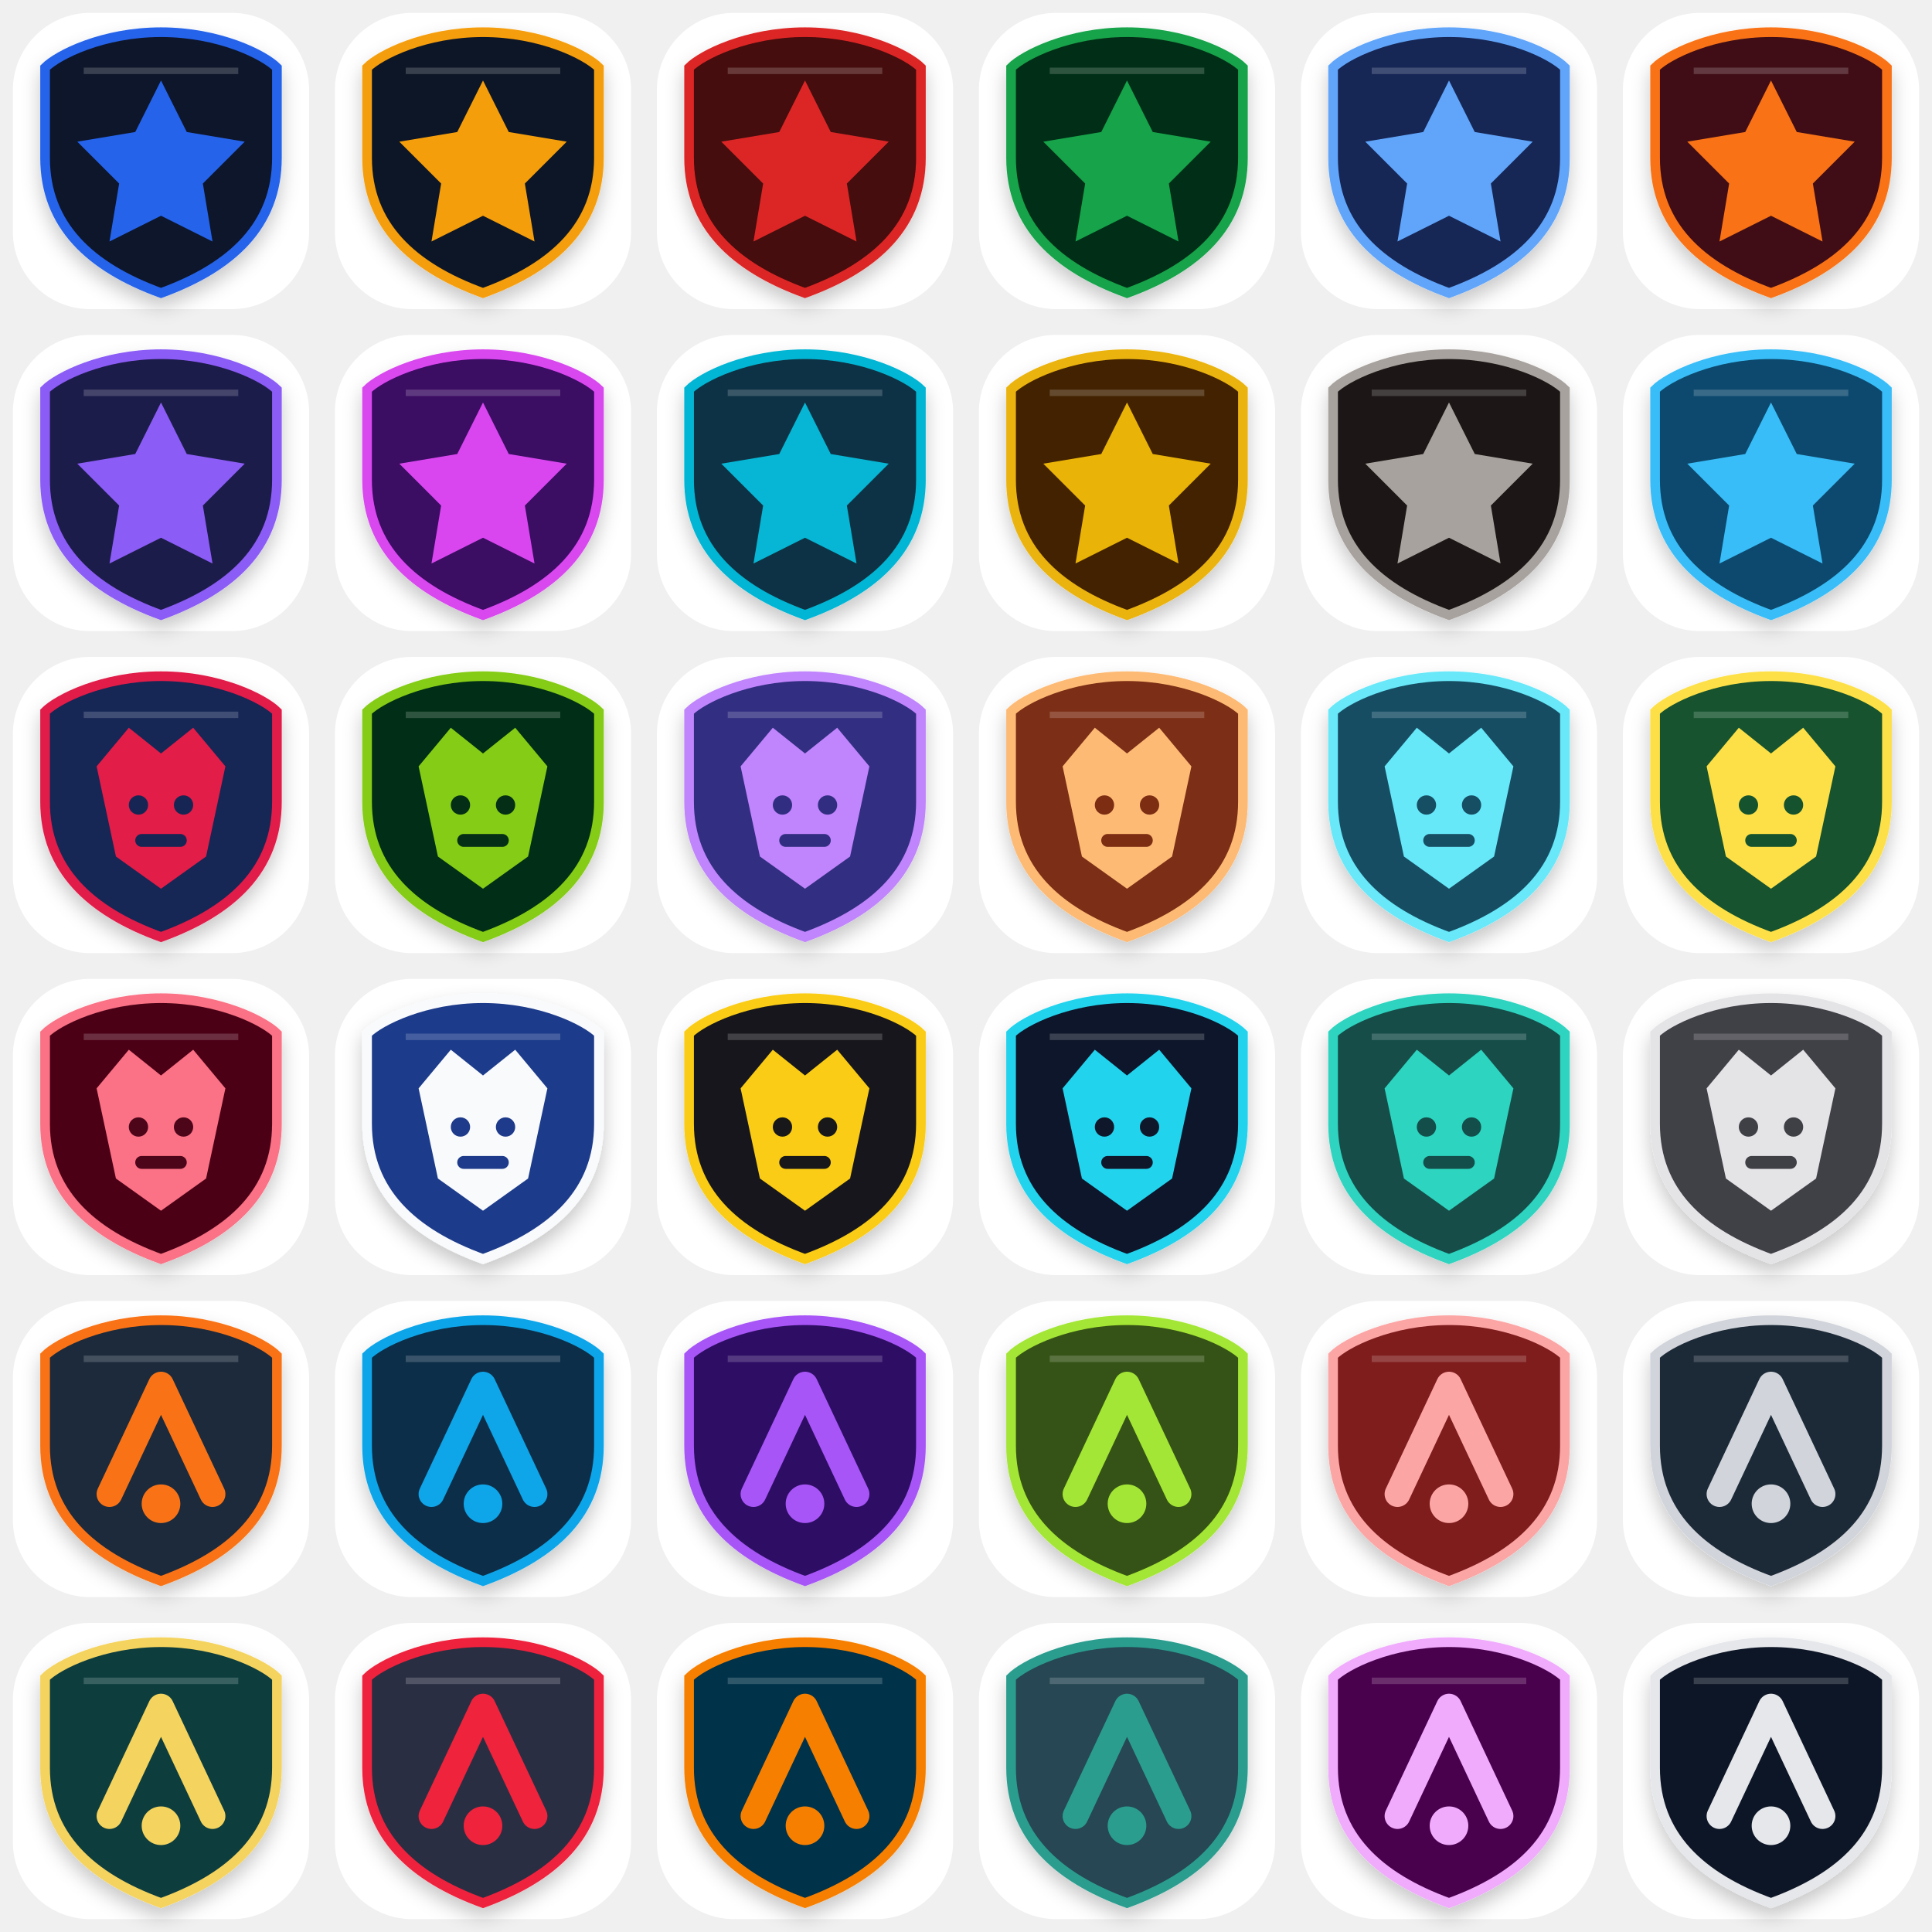
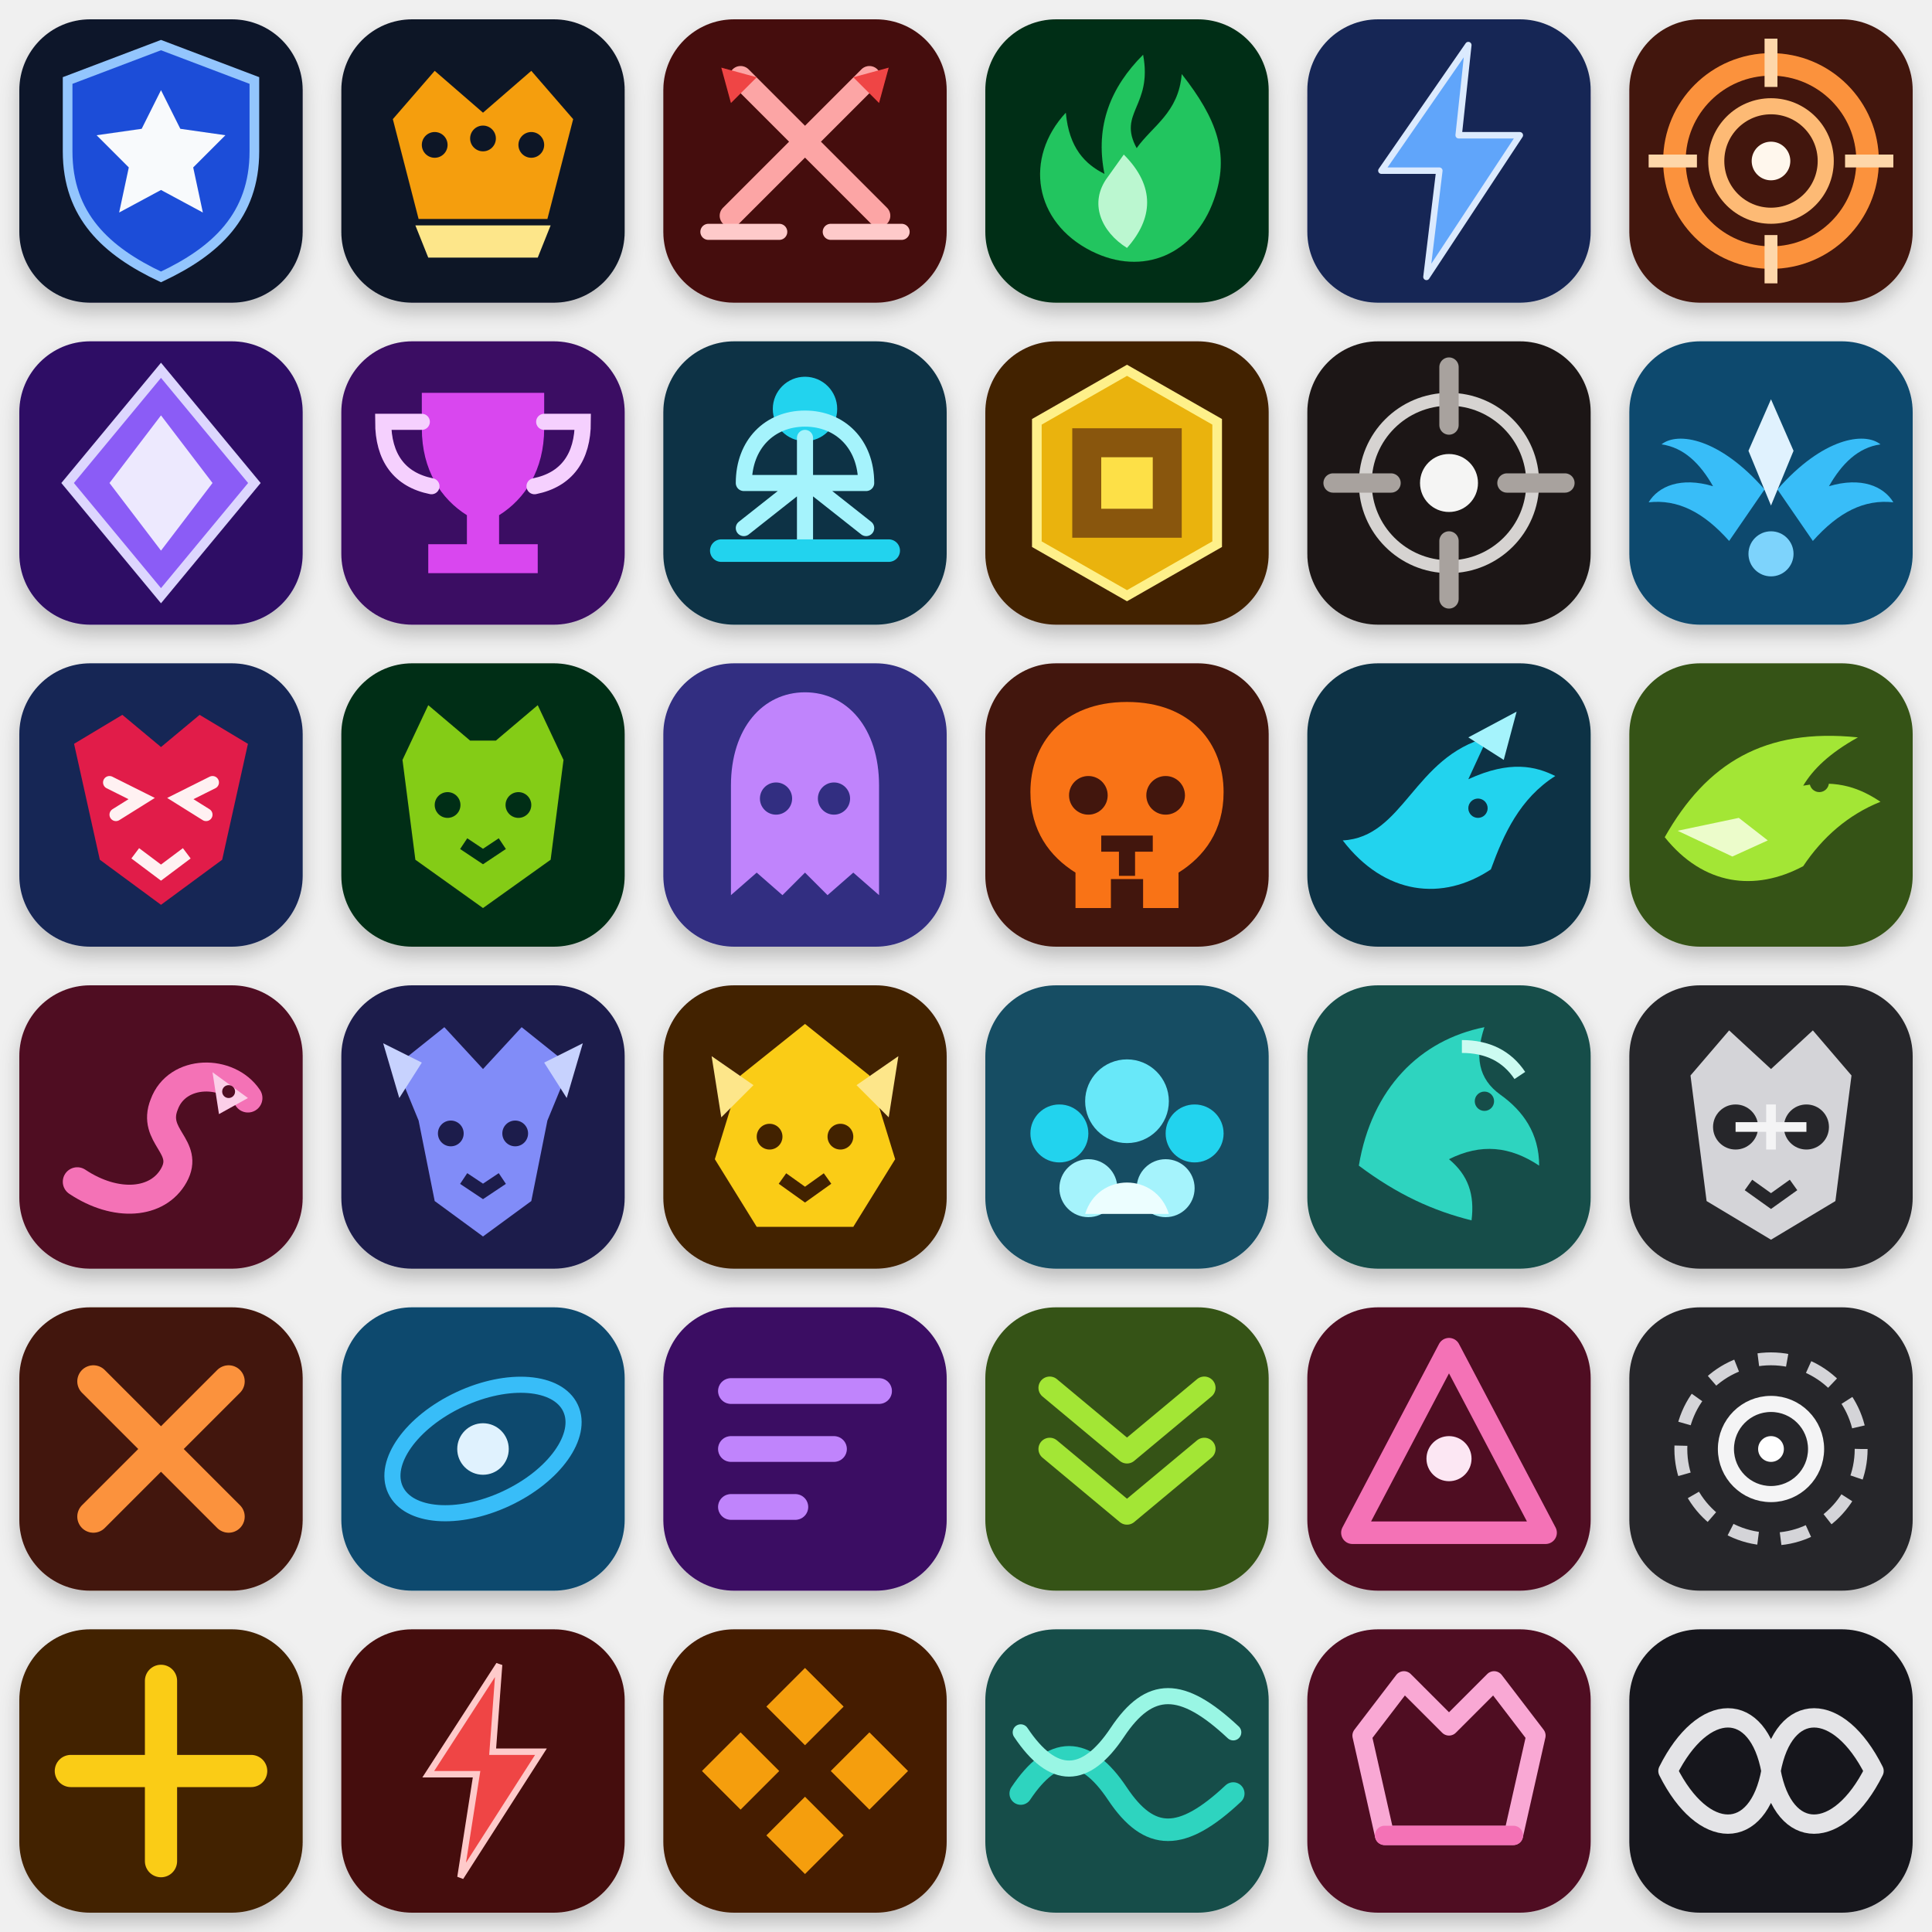
<svg xmlns="http://www.w3.org/2000/svg" width="600" height="600" viewBox="0 0 600 600">
  <defs>
    <filter id="shadow" x="-30%" y="-30%" width="160%" height="160%">
      <feDropShadow dx="0" dy="3" stdDeviation="3" flood-opacity=".22" />
    </filter>
  </defs>
  <view id="classic-01" viewBox="0 0 100 100" />
  <view id="classic-02" viewBox="100 0 100 100" />
  <view id="classic-03" viewBox="200 0 100 100" />
  <view id="classic-04" viewBox="300 0 100 100" />
  <view id="classic-05" viewBox="400 0 100 100" />
  <view id="classic-06" viewBox="500 0 100 100" />
  <view id="classic-07" viewBox="0 100 100 100" />
  <view id="classic-08" viewBox="100 100 100 100" />
  <view id="classic-09" viewBox="200 100 100 100" />
  <view id="classic-10" viewBox="300 100 100 100" />
  <view id="classic-11" viewBox="400 100 100 100" />
  <view id="classic-12" viewBox="500 100 100 100" />
  <view id="mascot-01" viewBox="0 200 100 100" />
  <view id="mascot-02" viewBox="100 200 100 100" />
  <view id="mascot-03" viewBox="200 200 100 100" />
  <view id="mascot-04" viewBox="300 200 100 100" />
  <view id="mascot-05" viewBox="400 200 100 100" />
  <view id="mascot-06" viewBox="500 200 100 100" />
  <view id="mascot-07" viewBox="0 300 100 100" />
  <view id="mascot-08" viewBox="100 300 100 100" />
  <view id="mascot-09" viewBox="200 300 100 100" />
  <view id="mascot-10" viewBox="300 300 100 100" />
  <view id="mascot-11" viewBox="400 300 100 100" />
  <view id="mascot-12" viewBox="500 300 100 100" />
  <view id="minimal-01" viewBox="0 400 100 100" />
  <view id="minimal-02" viewBox="100 400 100 100" />
  <view id="minimal-03" viewBox="200 400 100 100" />
  <view id="minimal-04" viewBox="300 400 100 100" />
  <view id="minimal-05" viewBox="400 400 100 100" />
  <view id="minimal-06" viewBox="500 400 100 100" />
  <view id="minimal-07" viewBox="0 500 100 100" />
  <view id="minimal-08" viewBox="100 500 100 100" />
  <view id="minimal-09" viewBox="200 500 100 100" />
  <view id="minimal-10" viewBox="300 500 100 100" />
  <view id="minimal-11" viewBox="400 500 100 100" />
  <view id="minimal-12" viewBox="500 500 100 100" />
-   <g transform="translate(0 0)">
-     <rect x="4" y="4" width="92" height="92" rx="24" fill="#fff" />
-     <path d="M50 10C68 10 82 17 86 21v28c0 21-14 34-36 42C28 83 14 70 14 49V21c4-4 18-11 36-11z" fill="#0F172A" stroke="#2563EB" stroke-width="3" filter="url(#shadow)" />
-     <path d="M50 25l8 16 18 3-13 13 3 18-16-8-16 8 3-18-13-13 18-3z" fill="#2563EB" />
-     <path d="M26 22h48" stroke="#fff" stroke-opacity=".18" stroke-width="2" />
-   </g>
-   <g transform="translate(100 0)">
-     <rect x="4" y="4" width="92" height="92" rx="24" fill="#fff" />
-     <path d="M50 10C68 10 82 17 86 21v28c0 21-14 34-36 42C28 83 14 70 14 49V21c4-4 18-11 36-11z" fill="#111827" stroke="#F59E0B" stroke-width="3" filter="url(#shadow)" />
-     <path d="M50 25l8 16 18 3-13 13 3 18-16-8-16 8 3-18-13-13 18-3z" fill="#F59E0B" />
-     <path d="M26 22h48" stroke="#fff" stroke-opacity=".18" stroke-width="2" />
-   </g>
-   <g transform="translate(200 0)">
-     <rect x="4" y="4" width="92" height="92" rx="24" fill="#fff" />
-     <path d="M50 10C68 10 82 17 86 21v28c0 21-14 34-36 42C28 83 14 70 14 49V21c4-4 18-11 36-11z" fill="#450A0A" stroke="#DC2626" stroke-width="3" filter="url(#shadow)" />
-     <path d="M50 25l8 16 18 3-13 13 3 18-16-8-16 8 3-18-13-13 18-3z" fill="#DC2626" />
-     <path d="M26 22h48" stroke="#fff" stroke-opacity=".18" stroke-width="2" />
-   </g>
-   <g transform="translate(300 0)">
-     <rect x="4" y="4" width="92" height="92" rx="24" fill="#fff" />
-     <path d="M50 10C68 10 82 17 86 21v28c0 21-14 34-36 42C28 83 14 70 14 49V21c4-4 18-11 36-11z" fill="#052E16" stroke="#16A34A" stroke-width="3" filter="url(#shadow)" />
-     <path d="M50 25l8 16 18 3-13 13 3 18-16-8-16 8 3-18-13-13 18-3z" fill="#16A34A" />
-     <path d="M26 22h48" stroke="#fff" stroke-opacity=".18" stroke-width="2" />
-   </g>
-   <g transform="translate(400 0)">
-     <rect x="4" y="4" width="92" height="92" rx="24" fill="#fff" />
-     <path d="M50 10C68 10 82 17 86 21v28c0 21-14 34-36 42C28 83 14 70 14 49V21c4-4 18-11 36-11z" fill="#172554" stroke="#60A5FA" stroke-width="3" filter="url(#shadow)" />
-     <path d="M50 25l8 16 18 3-13 13 3 18-16-8-16 8 3-18-13-13 18-3z" fill="#60A5FA" />
-     <path d="M26 22h48" stroke="#fff" stroke-opacity=".18" stroke-width="2" />
-   </g>
-   <g transform="translate(500 0)">
-     <rect x="4" y="4" width="92" height="92" rx="24" fill="#fff" />
-     <path d="M50 10C68 10 82 17 86 21v28c0 21-14 34-36 42C28 83 14 70 14 49V21c4-4 18-11 36-11z" fill="#3F0D12" stroke="#F97316" stroke-width="3" filter="url(#shadow)" />
-     <path d="M50 25l8 16 18 3-13 13 3 18-16-8-16 8 3-18-13-13 18-3z" fill="#F97316" />
-     <path d="M26 22h48" stroke="#fff" stroke-opacity=".18" stroke-width="2" />
-   </g>
-   <g transform="translate(0 100)">
-     <rect x="4" y="4" width="92" height="92" rx="24" fill="#fff" />
-     <path d="M50 10C68 10 82 17 86 21v28c0 21-14 34-36 42C28 83 14 70 14 49V21c4-4 18-11 36-11z" fill="#1E1B4B" stroke="#8B5CF6" stroke-width="3" filter="url(#shadow)" />
-     <path d="M50 25l8 16 18 3-13 13 3 18-16-8-16 8 3-18-13-13 18-3z" fill="#8B5CF6" />
-     <path d="M26 22h48" stroke="#fff" stroke-opacity=".18" stroke-width="2" />
-   </g>
-   <g transform="translate(100 100)">
-     <rect x="4" y="4" width="92" height="92" rx="24" fill="#fff" />
-     <path d="M50 10C68 10 82 17 86 21v28c0 21-14 34-36 42C28 83 14 70 14 49V21c4-4 18-11 36-11z" fill="#3B0764" stroke="#D946EF" stroke-width="3" filter="url(#shadow)" />
-     <path d="M50 25l8 16 18 3-13 13 3 18-16-8-16 8 3-18-13-13 18-3z" fill="#D946EF" />
-     <path d="M26 22h48" stroke="#fff" stroke-opacity=".18" stroke-width="2" />
-   </g>
-   <g transform="translate(200 100)">
-     <rect x="4" y="4" width="92" height="92" rx="24" fill="#fff" />
-     <path d="M50 10C68 10 82 17 86 21v28c0 21-14 34-36 42C28 83 14 70 14 49V21c4-4 18-11 36-11z" fill="#083344" stroke="#06B6D4" stroke-width="3" filter="url(#shadow)" />
-     <path d="M50 25l8 16 18 3-13 13 3 18-16-8-16 8 3-18-13-13 18-3z" fill="#06B6D4" />
-     <path d="M26 22h48" stroke="#fff" stroke-opacity=".18" stroke-width="2" />
-   </g>
-   <g transform="translate(300 100)">
-     <rect x="4" y="4" width="92" height="92" rx="24" fill="#fff" />
-     <path d="M50 10C68 10 82 17 86 21v28c0 21-14 34-36 42C28 83 14 70 14 49V21c4-4 18-11 36-11z" fill="#422006" stroke="#EAB308" stroke-width="3" filter="url(#shadow)" />
-     <path d="M50 25l8 16 18 3-13 13 3 18-16-8-16 8 3-18-13-13 18-3z" fill="#EAB308" />
-     <path d="M26 22h48" stroke="#fff" stroke-opacity=".18" stroke-width="2" />
-   </g>
-   <g transform="translate(400 100)">
-     <rect x="4" y="4" width="92" height="92" rx="24" fill="#fff" />
-     <path d="M50 10C68 10 82 17 86 21v28c0 21-14 34-36 42C28 83 14 70 14 49V21c4-4 18-11 36-11z" fill="#1C1917" stroke="#A8A29E" stroke-width="3" filter="url(#shadow)" />
-     <path d="M50 25l8 16 18 3-13 13 3 18-16-8-16 8 3-18-13-13 18-3z" fill="#A8A29E" />
-     <path d="M26 22h48" stroke="#fff" stroke-opacity=".18" stroke-width="2" />
-   </g>
-   <g transform="translate(500 100)">
-     <rect x="4" y="4" width="92" height="92" rx="24" fill="#fff" />
-     <path d="M50 10C68 10 82 17 86 21v28c0 21-14 34-36 42C28 83 14 70 14 49V21c4-4 18-11 36-11z" fill="#0C4A6E" stroke="#38BDF8" stroke-width="3" filter="url(#shadow)" />
-     <path d="M50 25l8 16 18 3-13 13 3 18-16-8-16 8 3-18-13-13 18-3z" fill="#38BDF8" />
-     <path d="M26 22h48" stroke="#fff" stroke-opacity=".18" stroke-width="2" />
-   </g>
-   <g transform="translate(0 200)">
-     <rect x="4" y="4" width="92" height="92" rx="24" fill="#fff" />
-     <path d="M50 10C68 10 82 17 86 21v28c0 21-14 34-36 42C28 83 14 70 14 49V21c4-4 18-11 36-11z" fill="#172554" stroke="#E11D48" stroke-width="3" filter="url(#shadow)" />
-     <path d="M30 38l10-12 10 8 10-8 10 12-6 28-14 10-14-10z" fill="#E11D48" />
-     <circle cx="43" cy="50" r="3" fill="#172554" />
-     <circle cx="57" cy="50" r="3" fill="#172554" />
-     <path d="M44 61h12" stroke="#172554" stroke-width="4" stroke-linecap="round" />
-     <path d="M26 22h48" stroke="#fff" stroke-opacity=".18" stroke-width="2" />
-   </g>
-   <g transform="translate(100 200)">
-     <rect x="4" y="4" width="92" height="92" rx="24" fill="#fff" />
-     <path d="M50 10C68 10 82 17 86 21v28c0 21-14 34-36 42C28 83 14 70 14 49V21c4-4 18-11 36-11z" fill="#052E16" stroke="#84CC16" stroke-width="3" filter="url(#shadow)" />
-     <path d="M30 38l10-12 10 8 10-8 10 12-6 28-14 10-14-10z" fill="#84CC16" />
-     <circle cx="43" cy="50" r="3" fill="#052E16" />
-     <circle cx="57" cy="50" r="3" fill="#052E16" />
-     <path d="M44 61h12" stroke="#052E16" stroke-width="4" stroke-linecap="round" />
-     <path d="M26 22h48" stroke="#fff" stroke-opacity=".18" stroke-width="2" />
-   </g>
-   <g transform="translate(200 200)">
-     <rect x="4" y="4" width="92" height="92" rx="24" fill="#fff" />
-     <path d="M50 10C68 10 82 17 86 21v28c0 21-14 34-36 42C28 83 14 70 14 49V21c4-4 18-11 36-11z" fill="#312E81" stroke="#C084FC" stroke-width="3" filter="url(#shadow)" />
-     <path d="M30 38l10-12 10 8 10-8 10 12-6 28-14 10-14-10z" fill="#C084FC" />
-     <circle cx="43" cy="50" r="3" fill="#312E81" />
-     <circle cx="57" cy="50" r="3" fill="#312E81" />
-     <path d="M44 61h12" stroke="#312E81" stroke-width="4" stroke-linecap="round" />
-     <path d="M26 22h48" stroke="#fff" stroke-opacity=".18" stroke-width="2" />
-   </g>
-   <g transform="translate(300 200)">
-     <rect x="4" y="4" width="92" height="92" rx="24" fill="#fff" />
-     <path d="M50 10C68 10 82 17 86 21v28c0 21-14 34-36 42C28 83 14 70 14 49V21c4-4 18-11 36-11z" fill="#7C2D12" stroke="#FDBA74" stroke-width="3" filter="url(#shadow)" />
-     <path d="M30 38l10-12 10 8 10-8 10 12-6 28-14 10-14-10z" fill="#FDBA74" />
-     <circle cx="43" cy="50" r="3" fill="#7C2D12" />
-     <circle cx="57" cy="50" r="3" fill="#7C2D12" />
-     <path d="M44 61h12" stroke="#7C2D12" stroke-width="4" stroke-linecap="round" />
-     <path d="M26 22h48" stroke="#fff" stroke-opacity=".18" stroke-width="2" />
-   </g>
-   <g transform="translate(400 200)">
-     <rect x="4" y="4" width="92" height="92" rx="24" fill="#fff" />
-     <path d="M50 10C68 10 82 17 86 21v28c0 21-14 34-36 42C28 83 14 70 14 49V21c4-4 18-11 36-11z" fill="#164E63" stroke="#67E8F9" stroke-width="3" filter="url(#shadow)" />
-     <path d="M30 38l10-12 10 8 10-8 10 12-6 28-14 10-14-10z" fill="#67E8F9" />
-     <circle cx="43" cy="50" r="3" fill="#164E63" />
-     <circle cx="57" cy="50" r="3" fill="#164E63" />
-     <path d="M44 61h12" stroke="#164E63" stroke-width="4" stroke-linecap="round" />
-     <path d="M26 22h48" stroke="#fff" stroke-opacity=".18" stroke-width="2" />
-   </g>
-   <g transform="translate(500 200)">
-     <rect x="4" y="4" width="92" height="92" rx="24" fill="#fff" />
-     <path d="M50 10C68 10 82 17 86 21v28c0 21-14 34-36 42C28 83 14 70 14 49V21c4-4 18-11 36-11z" fill="#14532D" stroke="#FDE047" stroke-width="3" filter="url(#shadow)" />
-     <path d="M30 38l10-12 10 8 10-8 10 12-6 28-14 10-14-10z" fill="#FDE047" />
-     <circle cx="43" cy="50" r="3" fill="#14532D" />
-     <circle cx="57" cy="50" r="3" fill="#14532D" />
-     <path d="M44 61h12" stroke="#14532D" stroke-width="4" stroke-linecap="round" />
-     <path d="M26 22h48" stroke="#fff" stroke-opacity=".18" stroke-width="2" />
-   </g>
-   <g transform="translate(0 300)">
-     <rect x="4" y="4" width="92" height="92" rx="24" fill="#fff" />
-     <path d="M50 10C68 10 82 17 86 21v28c0 21-14 34-36 42C28 83 14 70 14 49V21c4-4 18-11 36-11z" fill="#4C0519" stroke="#FB7185" stroke-width="3" filter="url(#shadow)" />
-     <path d="M30 38l10-12 10 8 10-8 10 12-6 28-14 10-14-10z" fill="#FB7185" />
-     <circle cx="43" cy="50" r="3" fill="#4C0519" />
-     <circle cx="57" cy="50" r="3" fill="#4C0519" />
-     <path d="M44 61h12" stroke="#4C0519" stroke-width="4" stroke-linecap="round" />
-     <path d="M26 22h48" stroke="#fff" stroke-opacity=".18" stroke-width="2" />
-   </g>
-   <g transform="translate(100 300)">
-     <rect x="4" y="4" width="92" height="92" rx="24" fill="#fff" />
-     <path d="M50 10C68 10 82 17 86 21v28c0 21-14 34-36 42C28 83 14 70 14 49V21c4-4 18-11 36-11z" fill="#1E3A8A" stroke="#F8FAFC" stroke-width="3" filter="url(#shadow)" />
-     <path d="M30 38l10-12 10 8 10-8 10 12-6 28-14 10-14-10z" fill="#F8FAFC" />
-     <circle cx="43" cy="50" r="3" fill="#1E3A8A" />
-     <circle cx="57" cy="50" r="3" fill="#1E3A8A" />
-     <path d="M44 61h12" stroke="#1E3A8A" stroke-width="4" stroke-linecap="round" />
-     <path d="M26 22h48" stroke="#fff" stroke-opacity=".18" stroke-width="2" />
-   </g>
-   <g transform="translate(200 300)">
-     <rect x="4" y="4" width="92" height="92" rx="24" fill="#fff" />
-     <path d="M50 10C68 10 82 17 86 21v28c0 21-14 34-36 42C28 83 14 70 14 49V21c4-4 18-11 36-11z" fill="#18181B" stroke="#FACC15" stroke-width="3" filter="url(#shadow)" />
-     <path d="M30 38l10-12 10 8 10-8 10 12-6 28-14 10-14-10z" fill="#FACC15" />
-     <circle cx="43" cy="50" r="3" fill="#18181B" />
-     <circle cx="57" cy="50" r="3" fill="#18181B" />
-     <path d="M44 61h12" stroke="#18181B" stroke-width="4" stroke-linecap="round" />
-     <path d="M26 22h48" stroke="#fff" stroke-opacity=".18" stroke-width="2" />
-   </g>
-   <g transform="translate(300 300)">
-     <rect x="4" y="4" width="92" height="92" rx="24" fill="#fff" />
-     <path d="M50 10C68 10 82 17 86 21v28c0 21-14 34-36 42C28 83 14 70 14 49V21c4-4 18-11 36-11z" fill="#0F172A" stroke="#22D3EE" stroke-width="3" filter="url(#shadow)" />
-     <path d="M30 38l10-12 10 8 10-8 10 12-6 28-14 10-14-10z" fill="#22D3EE" />
-     <circle cx="43" cy="50" r="3" fill="#0F172A" />
-     <circle cx="57" cy="50" r="3" fill="#0F172A" />
-     <path d="M44 61h12" stroke="#0F172A" stroke-width="4" stroke-linecap="round" />
-     <path d="M26 22h48" stroke="#fff" stroke-opacity=".18" stroke-width="2" />
-   </g>
-   <g transform="translate(400 300)">
-     <rect x="4" y="4" width="92" height="92" rx="24" fill="#fff" />
-     <path d="M50 10C68 10 82 17 86 21v28c0 21-14 34-36 42C28 83 14 70 14 49V21c4-4 18-11 36-11z" fill="#134E4A" stroke="#2DD4BF" stroke-width="3" filter="url(#shadow)" />
-     <path d="M30 38l10-12 10 8 10-8 10 12-6 28-14 10-14-10z" fill="#2DD4BF" />
-     <circle cx="43" cy="50" r="3" fill="#134E4A" />
-     <circle cx="57" cy="50" r="3" fill="#134E4A" />
-     <path d="M44 61h12" stroke="#134E4A" stroke-width="4" stroke-linecap="round" />
-     <path d="M26 22h48" stroke="#fff" stroke-opacity=".18" stroke-width="2" />
-   </g>
-   <g transform="translate(500 300)">
-     <rect x="4" y="4" width="92" height="92" rx="24" fill="#fff" />
-     <path d="M50 10C68 10 82 17 86 21v28c0 21-14 34-36 42C28 83 14 70 14 49V21c4-4 18-11 36-11z" fill="#3F3F46" stroke="#E4E4E7" stroke-width="3" filter="url(#shadow)" />
-     <path d="M30 38l10-12 10 8 10-8 10 12-6 28-14 10-14-10z" fill="#E4E4E7" />
-     <circle cx="43" cy="50" r="3" fill="#3F3F46" />
-     <circle cx="57" cy="50" r="3" fill="#3F3F46" />
-     <path d="M44 61h12" stroke="#3F3F46" stroke-width="4" stroke-linecap="round" />
-     <path d="M26 22h48" stroke="#fff" stroke-opacity=".18" stroke-width="2" />
-   </g>
-   <g transform="translate(0 400)">
-     <rect x="4" y="4" width="92" height="92" rx="24" fill="#fff" />
-     <path d="M50 10C68 10 82 17 86 21v28c0 21-14 34-36 42C28 83 14 70 14 49V21c4-4 18-11 36-11z" fill="#1E293B" stroke="#F97316" stroke-width="3" filter="url(#shadow)" />
-     <path d="M34 64L50 30l16 34" fill="none" stroke="#F97316" stroke-width="8" stroke-linecap="round" stroke-linejoin="round" />
-     <circle cx="50" cy="67" r="6" fill="#F97316" />
-     <path d="M26 22h48" stroke="#fff" stroke-opacity=".18" stroke-width="2" />
-   </g>
-   <g transform="translate(100 400)">
-     <rect x="4" y="4" width="92" height="92" rx="24" fill="#fff" />
-     <path d="M50 10C68 10 82 17 86 21v28c0 21-14 34-36 42C28 83 14 70 14 49V21c4-4 18-11 36-11z" fill="#082F49" stroke="#0EA5E9" stroke-width="3" filter="url(#shadow)" />
-     <path d="M34 64L50 30l16 34" fill="none" stroke="#0EA5E9" stroke-width="8" stroke-linecap="round" stroke-linejoin="round" />
-     <circle cx="50" cy="67" r="6" fill="#0EA5E9" />
-     <path d="M26 22h48" stroke="#fff" stroke-opacity=".18" stroke-width="2" />
-   </g>
-   <g transform="translate(200 400)">
-     <rect x="4" y="4" width="92" height="92" rx="24" fill="#fff" />
-     <path d="M50 10C68 10 82 17 86 21v28c0 21-14 34-36 42C28 83 14 70 14 49V21c4-4 18-11 36-11z" fill="#2E1065" stroke="#A855F7" stroke-width="3" filter="url(#shadow)" />
-     <path d="M34 64L50 30l16 34" fill="none" stroke="#A855F7" stroke-width="8" stroke-linecap="round" stroke-linejoin="round" />
-     <circle cx="50" cy="67" r="6" fill="#A855F7" />
-     <path d="M26 22h48" stroke="#fff" stroke-opacity=".18" stroke-width="2" />
-   </g>
-   <g transform="translate(300 400)">
-     <rect x="4" y="4" width="92" height="92" rx="24" fill="#fff" />
-     <path d="M50 10C68 10 82 17 86 21v28c0 21-14 34-36 42C28 83 14 70 14 49V21c4-4 18-11 36-11z" fill="#365314" stroke="#A3E635" stroke-width="3" filter="url(#shadow)" />
-     <path d="M34 64L50 30l16 34" fill="none" stroke="#A3E635" stroke-width="8" stroke-linecap="round" stroke-linejoin="round" />
-     <circle cx="50" cy="67" r="6" fill="#A3E635" />
-     <path d="M26 22h48" stroke="#fff" stroke-opacity=".18" stroke-width="2" />
-   </g>
-   <g transform="translate(400 400)">
-     <rect x="4" y="4" width="92" height="92" rx="24" fill="#fff" />
-     <path d="M50 10C68 10 82 17 86 21v28c0 21-14 34-36 42C28 83 14 70 14 49V21c4-4 18-11 36-11z" fill="#7F1D1D" stroke="#FCA5A5" stroke-width="3" filter="url(#shadow)" />
-     <path d="M34 64L50 30l16 34" fill="none" stroke="#FCA5A5" stroke-width="8" stroke-linecap="round" stroke-linejoin="round" />
-     <circle cx="50" cy="67" r="6" fill="#FCA5A5" />
-     <path d="M26 22h48" stroke="#fff" stroke-opacity=".18" stroke-width="2" />
-   </g>
-   <g transform="translate(500 400)">
-     <rect x="4" y="4" width="92" height="92" rx="24" fill="#fff" />
-     <path d="M50 10C68 10 82 17 86 21v28c0 21-14 34-36 42C28 83 14 70 14 49V21c4-4 18-11 36-11z" fill="#1F2937" stroke="#D1D5DB" stroke-width="3" filter="url(#shadow)" />
-     <path d="M34 64L50 30l16 34" fill="none" stroke="#D1D5DB" stroke-width="8" stroke-linecap="round" stroke-linejoin="round" />
-     <circle cx="50" cy="67" r="6" fill="#D1D5DB" />
-     <path d="M26 22h48" stroke="#fff" stroke-opacity=".18" stroke-width="2" />
-   </g>
-   <g transform="translate(0 500)">
-     <rect x="4" y="4" width="92" height="92" rx="24" fill="#fff" />
-     <path d="M50 10C68 10 82 17 86 21v28c0 21-14 34-36 42C28 83 14 70 14 49V21c4-4 18-11 36-11z" fill="#0F3D3E" stroke="#F4D35E" stroke-width="3" filter="url(#shadow)" />
-     <path d="M34 64L50 30l16 34" fill="none" stroke="#F4D35E" stroke-width="8" stroke-linecap="round" stroke-linejoin="round" />
-     <circle cx="50" cy="67" r="6" fill="#F4D35E" />
-     <path d="M26 22h48" stroke="#fff" stroke-opacity=".18" stroke-width="2" />
-   </g>
-   <g transform="translate(100 500)">
-     <rect x="4" y="4" width="92" height="92" rx="24" fill="#fff" />
-     <path d="M50 10C68 10 82 17 86 21v28c0 21-14 34-36 42C28 83 14 70 14 49V21c4-4 18-11 36-11z" fill="#2B2D42" stroke="#EF233C" stroke-width="3" filter="url(#shadow)" />
-     <path d="M34 64L50 30l16 34" fill="none" stroke="#EF233C" stroke-width="8" stroke-linecap="round" stroke-linejoin="round" />
-     <circle cx="50" cy="67" r="6" fill="#EF233C" />
-     <path d="M26 22h48" stroke="#fff" stroke-opacity=".18" stroke-width="2" />
-   </g>
-   <g transform="translate(200 500)">
-     <rect x="4" y="4" width="92" height="92" rx="24" fill="#fff" />
-     <path d="M50 10C68 10 82 17 86 21v28c0 21-14 34-36 42C28 83 14 70 14 49V21c4-4 18-11 36-11z" fill="#003049" stroke="#F77F00" stroke-width="3" filter="url(#shadow)" />
-     <path d="M34 64L50 30l16 34" fill="none" stroke="#F77F00" stroke-width="8" stroke-linecap="round" stroke-linejoin="round" />
-     <circle cx="50" cy="67" r="6" fill="#F77F00" />
-     <path d="M26 22h48" stroke="#fff" stroke-opacity=".18" stroke-width="2" />
-   </g>
-   <g transform="translate(300 500)">
-     <rect x="4" y="4" width="92" height="92" rx="24" fill="#fff" />
-     <path d="M50 10C68 10 82 17 86 21v28c0 21-14 34-36 42C28 83 14 70 14 49V21c4-4 18-11 36-11z" fill="#264653" stroke="#2A9D8F" stroke-width="3" filter="url(#shadow)" />
-     <path d="M34 64L50 30l16 34" fill="none" stroke="#2A9D8F" stroke-width="8" stroke-linecap="round" stroke-linejoin="round" />
-     <circle cx="50" cy="67" r="6" fill="#2A9D8F" />
-     <path d="M26 22h48" stroke="#fff" stroke-opacity=".18" stroke-width="2" />
-   </g>
-   <g transform="translate(400 500)">
-     <rect x="4" y="4" width="92" height="92" rx="24" fill="#fff" />
-     <path d="M50 10C68 10 82 17 86 21v28c0 21-14 34-36 42C28 83 14 70 14 49V21c4-4 18-11 36-11z" fill="#4A044E" stroke="#F0ABFC" stroke-width="3" filter="url(#shadow)" />
-     <path d="M34 64L50 30l16 34" fill="none" stroke="#F0ABFC" stroke-width="8" stroke-linecap="round" stroke-linejoin="round" />
-     <circle cx="50" cy="67" r="6" fill="#F0ABFC" />
-     <path d="M26 22h48" stroke="#fff" stroke-opacity=".18" stroke-width="2" />
-   </g>
-   <g transform="translate(500 500)">
-     <rect x="4" y="4" width="92" height="92" rx="24" fill="#fff" />
-     <path d="M50 10C68 10 82 17 86 21v28c0 21-14 34-36 42C28 83 14 70 14 49V21c4-4 18-11 36-11z" fill="#111827" stroke="#E5E7EB" stroke-width="3" filter="url(#shadow)" />
-     <path d="M34 64L50 30l16 34" fill="none" stroke="#E5E7EB" stroke-width="8" stroke-linecap="round" stroke-linejoin="round" />
-     <circle cx="50" cy="67" r="6" fill="#E5E7EB" />
-     <path d="M26 22h48" stroke="#fff" stroke-opacity=".18" stroke-width="2" />
+   <g transform="translate(0 0)" filter="url(#shadow)">
+     <rect x="6" y="6" width="88" height="88" rx="22" fill="#0f172a" />
+     <path d="M50 14 79 25v22c0 20-12 31-29 39-17-8-29-19-29-39V25z" fill="#1d4ed8" stroke="#93c5fd" stroke-width="3" />
+     <path d="m50 28 6 12 14 2-10 10 3 14-13-7-13 7 3-14-10-10 14-2z" fill="#f8fafc" />
+   </g>
+   <g transform="translate(100 0)" filter="url(#shadow)">
+     <rect x="6" y="6" width="88" height="88" rx="22" fill="#111827" />
+     <path d="M22 37 35 22l15 13 15-13 13 15-8 31H30z" fill="#f59e0b" />
+     <path d="M29 70h42l-4 10H33z" fill="#fde68a" />
+     <circle cx="35" cy="45" r="4" fill="#111827" />
+     <circle cx="50" cy="43" r="4" fill="#111827" />
+     <circle cx="65" cy="45" r="4" fill="#111827" />
+   </g>
+   <g transform="translate(200 0)" filter="url(#shadow)">
+     <rect x="6" y="6" width="88" height="88" rx="22" fill="#450a0a" />
+     <path d="M30 24 73 67M70 24 27 67" stroke="#fca5a5" stroke-width="7" stroke-linecap="round" />
+     <path d="m24 21 11 3-8 8zM76 21l-11 3 8 8z" fill="#ef4444" />
+     <path d="M20 72h22M58 72h22" stroke="#fecaca" stroke-width="5" stroke-linecap="round" />
+   </g>
+   <g transform="translate(300 0)" filter="url(#shadow)">
+     <rect x="6" y="6" width="88" height="88" rx="22" fill="#052e16" />
+     <path d="M55 17c3 16-8 18-2 29 5-7 13-11 14-23 11 14 15 25 10 39-6 17-22 24-38 16-18-9-21-29-8-43 1 11 6 16 12 19-3-15 2-27 12-37z" fill="#22c55e" />
+     <path d="M49 48c10 10 9 20 1 29-8-5-12-14-6-22z" fill="#bbf7d0" />
+   </g>
+   <g transform="translate(400 0)" filter="url(#shadow)">
+     <rect x="6" y="6" width="88" height="88" rx="22" fill="#172554" />
+     <path d="m56 14-27 39h18l-4 33 29-44H53z" fill="#60a5fa" stroke="#dbeafe" stroke-width="2" stroke-linejoin="round" />
+   </g>
+   <g transform="translate(500 0)" filter="url(#shadow)">
+     <rect x="6" y="6" width="88" height="88" rx="22" fill="#431407" />
+     <circle cx="50" cy="50" r="30" fill="none" stroke="#fb923c" stroke-width="7" />
+     <circle cx="50" cy="50" r="17" fill="none" stroke="#fdba74" stroke-width="5" />
+     <circle cx="50" cy="50" r="6" fill="#fff7ed" />
+     <path d="M50 12v15M50 73v15M12 50h15M73 50h15" stroke="#fed7aa" stroke-width="4" />
+   </g>
+   <g transform="translate(0 100)" filter="url(#shadow)">
+     <rect x="6" y="6" width="88" height="88" rx="22" fill="#2e1065" />
+     <path d="m50 15 29 35-29 35-29-35z" fill="#8b5cf6" stroke="#ddd6fe" stroke-width="3" />
+     <path d="m50 29 16 21-16 21-16-21z" fill="#ede9fe" />
+   </g>
+   <g transform="translate(100 100)" filter="url(#shadow)">
+     <rect x="6" y="6" width="88" height="88" rx="22" fill="#3b0764" />
+     <path d="M31 22h38v11c0 13-6 22-14 27v9h12v9H33v-9h12v-9c-8-5-14-14-14-27z" fill="#d946ef" />
+     <path d="M31 31H19c0 11 5 18 15 20M69 31h12c0 11-5 18-15 20" fill="none" stroke="#f5d0fe" stroke-width="5" stroke-linecap="round" />
+   </g>
+   <g transform="translate(200 100)" filter="url(#shadow)">
+     <rect x="6" y="6" width="88" height="88" rx="22" fill="#083344" />
+     <circle cx="50" cy="27" r="10" fill="#22d3ee" />
+     <path d="M50 36v35M50 49 31 64M50 49l19 15M31 50h38M31 50c0-12 8-20 19-20M69 50c0-12-8-20-19-20" fill="none" stroke="#a5f3fc" stroke-width="5" stroke-linecap="round" />
+     <path d="M24 71h52" stroke="#22d3ee" stroke-width="7" stroke-linecap="round" />
+   </g>
+   <g transform="translate(300 100)" filter="url(#shadow)">
+     <rect x="6" y="6" width="88" height="88" rx="22" fill="#422006" />
+     <path d="m50 15 28 16v38L50 85 22 69V31z" fill="#eab308" stroke="#fef08a" stroke-width="3" />
+     <path d="M33 33h34v34H33z" fill="#713f12" opacity=".8" />
+     <path d="M42 42h16v16H42z" fill="#fde047" />
+   </g>
+   <g transform="translate(400 100)" filter="url(#shadow)">
+     <rect x="6" y="6" width="88" height="88" rx="22" fill="#1c1917" />
+     <circle cx="50" cy="50" r="26" fill="none" stroke="#d6d3d1" stroke-width="4" />
+     <circle cx="50" cy="50" r="9" fill="#f5f5f4" />
+     <path d="M50 14v18M50 68v18M14 50h18M68 50h18" stroke="#a8a29e" stroke-width="6" stroke-linecap="round" />
+   </g>
+   <g transform="translate(500 100)" filter="url(#shadow)">
+     <rect x="6" y="6" width="88" height="88" rx="22" fill="#0c4a6e" />
+     <path d="M48 52C34 36 21 34 16 38c7 1 12 6 16 13-10-3-17 0-20 5 9-1 17 3 25 12M52 52c14-16 27-18 32-14-7 1-12 6-16 13 10-3 17 0 20 5-9-1-17 3-25 12" fill="#38bdf8" />
+     <path d="M50 24 57 40 50 57 43 40z" fill="#e0f2fe" />
+     <circle cx="50" cy="72" r="7" fill="#7dd3fc" />
+   </g>
+   <g transform="translate(0 200)" filter="url(#shadow)">
+     <rect x="6" y="6" width="88" height="88" rx="22" fill="#172554" />
+     <path d="m23 31 15-9 12 10 12-10 15 9-8 36-19 14-19-14z" fill="#e11d48" />
+     <path d="m34 43 10 5-8 5m30-10-10 5 8 5" fill="none" stroke="#fff1f2" stroke-width="4" stroke-linecap="round" />
+     <path d="m42 65 8 6 8-6" fill="none" stroke="#fff1f2" stroke-width="4" />
+   </g>
+   <g transform="translate(100 200)" filter="url(#shadow)">
+     <rect x="6" y="6" width="88" height="88" rx="22" fill="#052e16" />
+     <path d="m25 36 8-17 13 11h8l13-11 8 17-4 31-21 15-21-15z" fill="#84cc16" />
+     <circle cx="39" cy="50" r="4" fill="#052e16" />
+     <circle cx="61" cy="50" r="4" fill="#052e16" />
+     <path d="m44 62 6 4 6-4" stroke="#052e16" stroke-width="4" fill="none" />
+   </g>
+   <g transform="translate(200 200)" filter="url(#shadow)">
+     <rect x="6" y="6" width="88" height="88" rx="22" fill="#312e81" />
+     <path d="M27 78V44c0-18 10-29 23-29s23 11 23 29v34l-8-7-8 7-7-7-7 7-8-7z" fill="#c084fc" />
+     <circle cx="41" cy="48" r="5" fill="#312e81" />
+     <circle cx="59" cy="48" r="5" fill="#312e81" />
+   </g>
+   <g transform="translate(300 200)" filter="url(#shadow)">
+     <rect x="6" y="6" width="88" height="88" rx="22" fill="#431407" />
+     <path d="M50 18c20 0 30 13 30 28 0 12-6 20-14 25v11H55v-9H45v9H34V71c-8-5-14-13-14-25 0-15 10-28 30-28z" fill="#f97316" />
+     <circle cx="38" cy="47" r="6" fill="#431407" />
+     <circle cx="62" cy="47" r="6" fill="#431407" />
+     <path d="M42 62h16M50 62v10" stroke="#431407" stroke-width="5" />
+   </g>
+   <g transform="translate(400 200)" filter="url(#shadow)">
+     <rect x="6" y="6" width="88" height="88" rx="22" fill="#083344" />
+     <path d="M17 61c19-1 22-26 45-32l-6 13c13-6 21-4 27-1-11 7-16 18-20 29-15 10-33 8-46-9z" fill="#22d3ee" />
+     <path d="m56 29 15-8-4 15" fill="#a5f3fc" />
+     <circle cx="59" cy="51" r="3" fill="#083344" />
+   </g>
+   <g transform="translate(500 200)" filter="url(#shadow)">
+     <rect x="6" y="6" width="88" height="88" rx="22" fill="#365314" />
+     <path d="M17 60c13-23 31-34 60-31-9 5-14 10-17 15 11-2 18 1 24 5-10 4-18 11-24 20-15 8-31 6-43-9z" fill="#a3e635" />
+     <path d="m21 58 19-4 9 7-11 5z" fill="#ecfccb" />
+     <circle cx="65" cy="43" r="3" fill="#365314" />
+   </g>
+   <g transform="translate(0 300)" filter="url(#shadow)">
+     <rect x="6" y="6" width="88" height="88" rx="22" fill="#500724" />
+     <path d="M24 67c12 8 25 7 30-2 5-9-7-12-3-22 4-11 20-11 26-2" fill="none" stroke="#f472b6" stroke-width="9" stroke-linecap="round" />
+     <path d="m77 41-11-8 2 13z" fill="#fbcfe8" />
+     <circle cx="71" cy="39" r="2" fill="#500724" />
+   </g>
+   <g transform="translate(100 300)" filter="url(#shadow)">
+     <rect x="6" y="6" width="88" height="88" rx="22" fill="#1e1b4b" />
+     <path d="m23 31 15-12 12 13 12-13 15 12-7 17-5 25-15 11-15-11-5-25z" fill="#818cf8" />
+     <path d="M31 30 19 24l5 17M69 30l12-6-5 17" fill="#c7d2fe" />
+     <circle cx="40" cy="52" r="4" fill="#1e1b4b" />
+     <circle cx="60" cy="52" r="4" fill="#1e1b4b" />
+     <path d="m44 66 6 4 6-4" stroke="#1e1b4b" stroke-width="4" fill="none" />
+   </g>
+   <g transform="translate(200 300)" filter="url(#shadow)">
+     <rect x="6" y="6" width="88" height="88" rx="22" fill="#422006" />
+     <path d="M50 18 70 34l8 26-13 21H35L22 60l8-26z" fill="#facc15" />
+     <path d="M34 37 21 28l3 19M66 37l13-9-3 19" fill="#fde68a" />
+     <circle cx="39" cy="53" r="4" fill="#422006" />
+     <circle cx="61" cy="53" r="4" fill="#422006" />
+     <path d="m43 66 7 5 7-5" stroke="#422006" stroke-width="4" fill="none" />
+   </g>
+   <g transform="translate(300 300)" filter="url(#shadow)">
+     <rect x="6" y="6" width="88" height="88" rx="22" fill="#164e63" />
+     <circle cx="50" cy="42" r="13" fill="#67e8f9" />
+     <circle cx="29" cy="52" r="9" fill="#22d3ee" />
+     <circle cx="71" cy="52" r="9" fill="#22d3ee" />
+     <circle cx="38" cy="69" r="9" fill="#a5f3fc" />
+     <circle cx="62" cy="69" r="9" fill="#a5f3fc" />
+     <path d="M37 77c4-13 22-13 26 0" fill="#ecfeff" />
+   </g>
+   <g transform="translate(400 300)" filter="url(#shadow)">
+     <rect x="6" y="6" width="88" height="88" rx="22" fill="#134e4a" />
+     <path d="M22 62c4-24 19-39 39-43-3 9-2 16 5 21 7 5 12 12 12 22-9-6-18-7-28-2 6 5 8 11 7 19-12-3-23-8-35-17z" fill="#2dd4bf" />
+     <path d="M54 25c8 0 14 3 18 9" stroke="#ccfbf1" stroke-width="4" fill="none" />
+     <circle cx="61" cy="42" r="3" fill="#134e4a" />
+   </g>
+   <g transform="translate(500 300)" filter="url(#shadow)">
+     <rect x="6" y="6" width="88" height="88" rx="22" fill="#27272a" />
+     <path d="M25 34 37 20l13 12 13-12 12 14-5 39-20 12-20-12z" fill="#d4d4d8" />
+     <circle cx="39" cy="50" r="7" fill="#27272a" />
+     <circle cx="61" cy="50" r="7" fill="#27272a" />
+     <path d="M39 50h22M50 43v14" stroke="#f4f4f5" stroke-width="3" />
+     <path d="m43 68 7 5 7-5" stroke="#27272a" stroke-width="4" fill="none" />
+   </g>
+   <g transform="translate(0 400)" filter="url(#shadow)">
+     <rect x="6" y="6" width="88" height="88" rx="22" fill="#431407" />
+     <path d="M29 29 71 71M71 29 29 71" stroke="#fb923c" stroke-width="10" stroke-linecap="round" />
+   </g>
+   <g transform="translate(100 400)" filter="url(#shadow)">
+     <rect x="6" y="6" width="88" height="88" rx="22" fill="#0c4a6e" />
+     <ellipse cx="50" cy="50" rx="30" ry="17" fill="none" stroke="#38bdf8" stroke-width="5" transform="rotate(-25 50 50)" />
+     <circle cx="50" cy="50" r="8" fill="#e0f2fe" />
+   </g>
+   <g transform="translate(200 400)" filter="url(#shadow)">
+     <rect x="6" y="6" width="88" height="88" rx="22" fill="#3b0764" />
+     <path d="M27 32h46M27 50h32M27 68h20" stroke="#c084fc" stroke-width="8" stroke-linecap="round" />
+   </g>
+   <g transform="translate(300 400)" filter="url(#shadow)">
+     <rect x="6" y="6" width="88" height="88" rx="22" fill="#365314" />
+     <path d="m26 31 24 20 24-20M26 50l24 20 24-20" fill="none" stroke="#a3e635" stroke-width="7" stroke-linecap="round" stroke-linejoin="round" />
+   </g>
+   <g transform="translate(400 400)" filter="url(#shadow)">
+     <rect x="6" y="6" width="88" height="88" rx="22" fill="#500724" />
+     <path d="M50 19 80 76H20z" fill="none" stroke="#f472b6" stroke-width="7" stroke-linejoin="round" />
+     <circle cx="50" cy="53" r="7" fill="#fce7f3" />
+   </g>
+   <g transform="translate(500 400)" filter="url(#shadow)">
+     <rect x="6" y="6" width="88" height="88" rx="22" fill="#27272a" />
+     <circle cx="50" cy="50" r="28" fill="none" stroke="#d4d4d8" stroke-width="4" stroke-dasharray="9 7" />
+     <circle cx="50" cy="50" r="14" fill="none" stroke="#f4f4f5" stroke-width="5" />
+     <circle cx="50" cy="50" r="4" fill="#fff" />
+   </g>
+   <g transform="translate(0 500)" filter="url(#shadow)">
+     <rect x="6" y="6" width="88" height="88" rx="22" fill="#422006" />
+     <path d="M50 22v56M22 50h56" stroke="#facc15" stroke-width="10" stroke-linecap="round" />
+   </g>
+   <g transform="translate(100 500)" filter="url(#shadow)">
+     <rect x="6" y="6" width="88" height="88" rx="22" fill="#450a0a" />
+     <path d="m55 17-22 34h15l-5 32 25-39H53z" fill="#ef4444" stroke="#fecaca" stroke-width="2" />
+   </g>
+   <g transform="translate(200 500)" filter="url(#shadow)">
+     <rect x="6" y="6" width="88" height="88" rx="22" fill="#451a03" />
+     <path d="m50 18 12 12-12 12-12-12zm0 40 12 12-12 12-12-12zm20-20 12 12-12 12-12-12zm-40 0 12 12-12 12-12-12z" fill="#f59e0b" />
+   </g>
+   <g transform="translate(300 500)" filter="url(#shadow)">
+     <rect x="6" y="6" width="88" height="88" rx="22" fill="#134e4a" />
+     <path d="M17 57c10-15 20-15 30 0s20 15 36 0" fill="none" stroke="#2dd4bf" stroke-width="7" stroke-linecap="round" />
+     <path d="M17 38c10 15 20 15 30 0s20-15 36 0" fill="none" stroke="#99f6e4" stroke-width="5" stroke-linecap="round" />
+   </g>
+   <g transform="translate(400 500)" filter="url(#shadow)">
+     <rect x="6" y="6" width="88" height="88" rx="22" fill="#500724" />
+     <path d="m23 39 13-17 14 14 14-14 13 17-7 31H30z" fill="none" stroke="#f9a8d4" stroke-width="6" stroke-linejoin="round" />
+     <path d="M30 70h40" stroke="#f472b6" stroke-width="6" stroke-linecap="round" />
+   </g>
+   <g transform="translate(500 500)" filter="url(#shadow)">
+     <rect x="6" y="6" width="88" height="88" rx="22" fill="#18181b" />
+     <path d="M18 50c11-22 28-22 32 0s21 22 32 0c-11-22-28-22-32 0S29 72 18 50z" fill="none" stroke="#e4e4e7" stroke-width="6" stroke-linecap="round" stroke-linejoin="round" />
  </g>
</svg>
